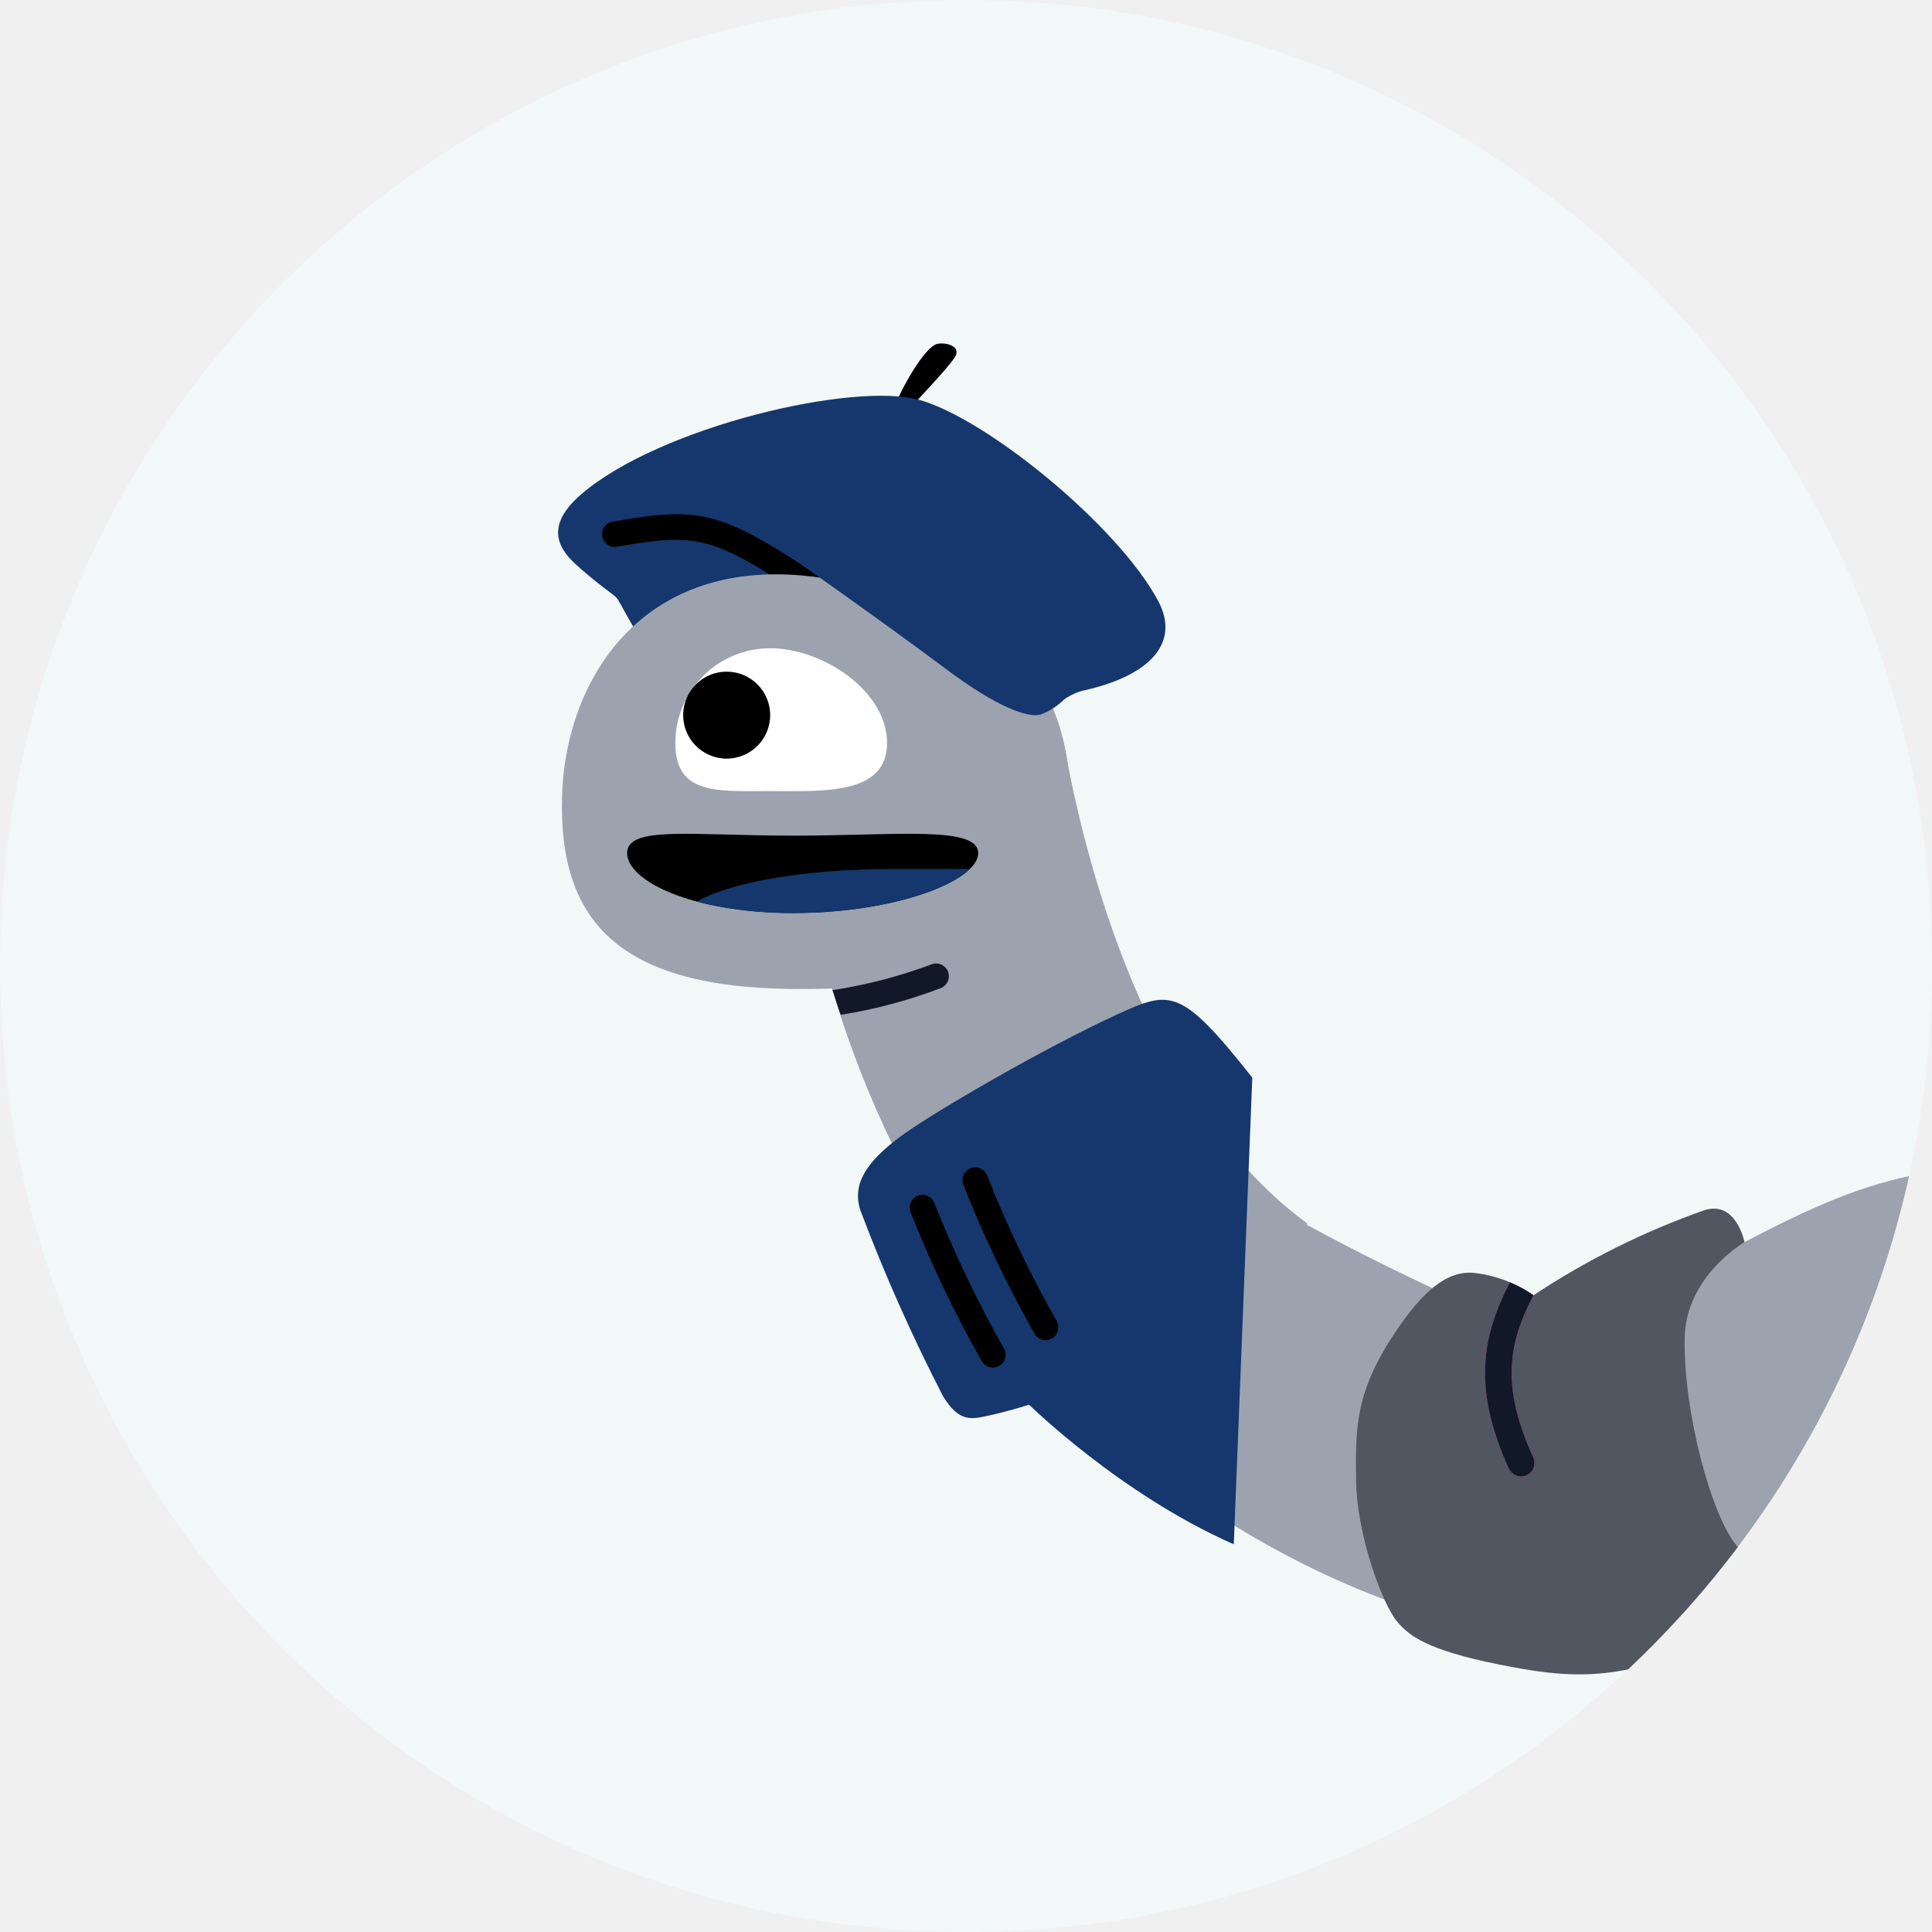
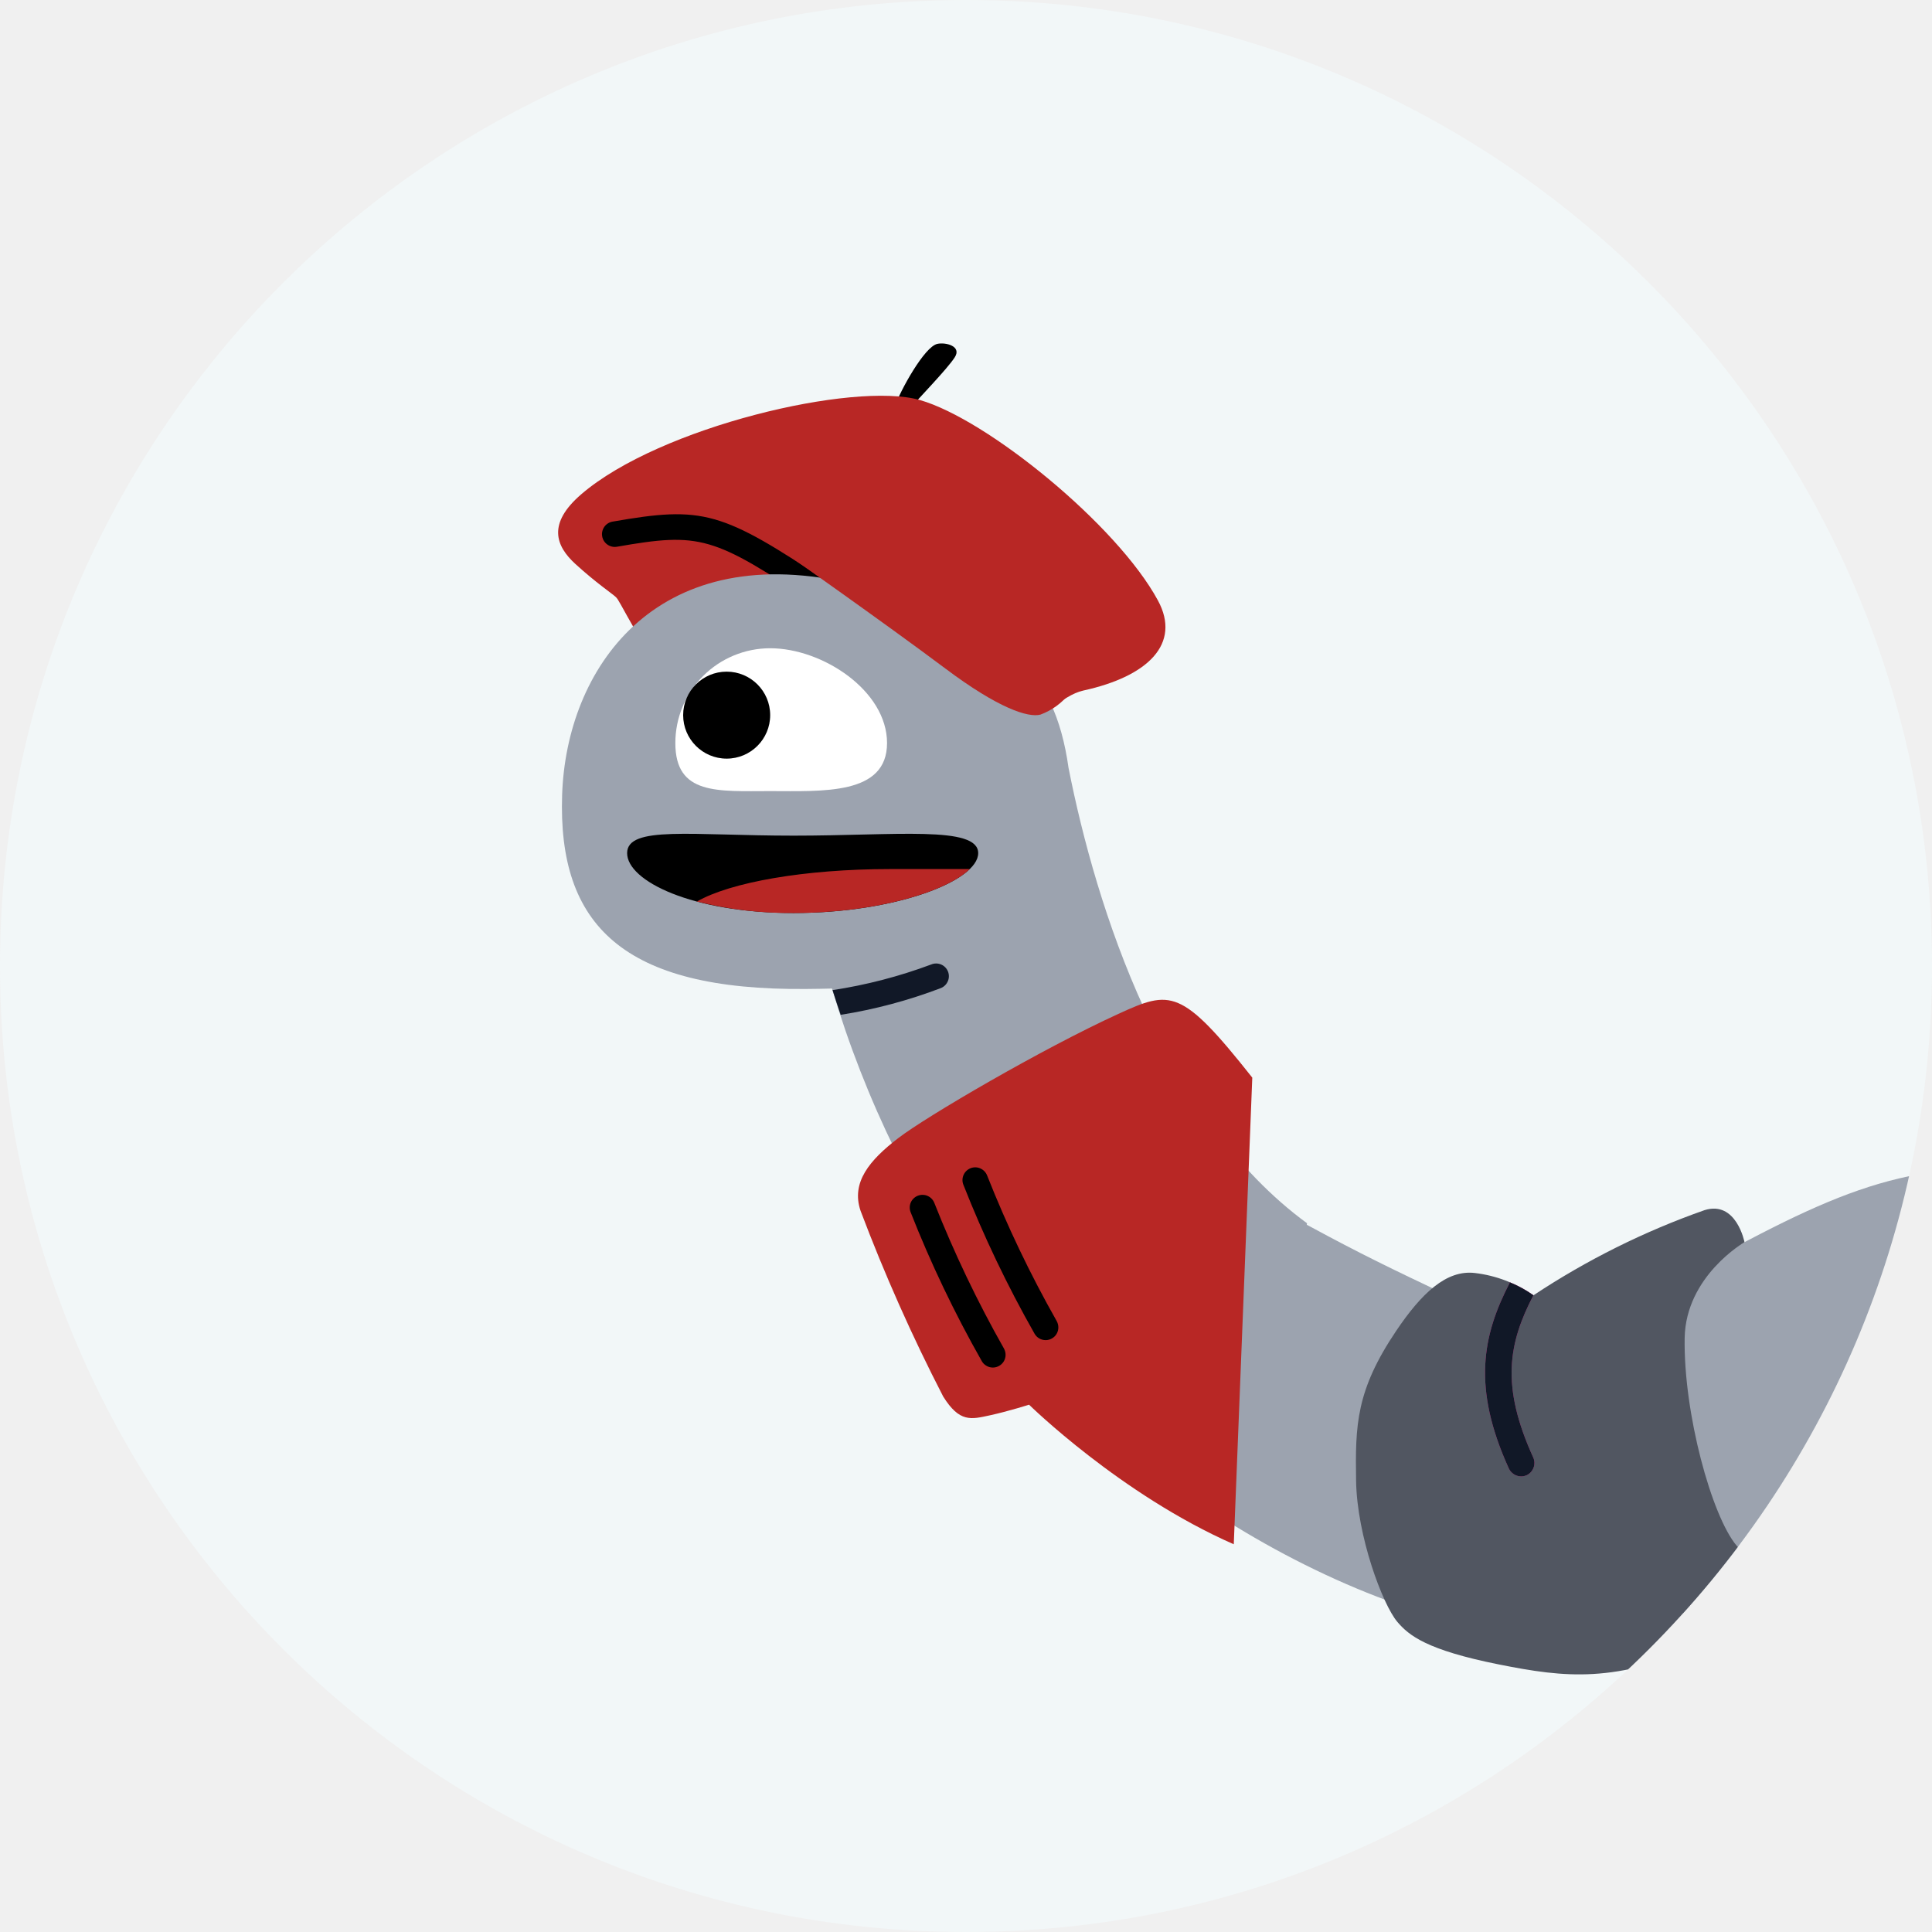
<svg xmlns="http://www.w3.org/2000/svg" width="45" height="45" viewBox="0 0 45 45" fill="none">
  <g clip-path="url(#clip0_558_9144)">
    <rect width="45" height="45" rx="22.5" fill="#F2F7F8" />
    <path d="M46.205 27.188C43.338 27.306 41.783 28.272 37.07 30.898C36.269 31.344 35.261 30.903 33.705 30.166C32.426 29.56 31.687 29.204 30.489 28.554C29.873 28.22 28.95 28.219 27.954 29.435C27.255 30.289 26.804 31.32 26.652 32.413C26.46 33.465 26.875 34.261 27.714 34.852C29.89 36.386 32.754 37.704 35.121 38.006C36.602 38.195 38.53 38.015 39.946 37.231C44.407 34.761 44.459 34.096 46.357 33.584C47.65 33.235 49.232 34.226 50.691 34.621C51.922 34.955 52.934 34.962 53.667 34.275C54.838 33.179 54.182 31.281 52.99 29.884C51.433 28.059 49.056 27.07 46.205 27.188Z" fill="#9CA3AF" />
    <path d="M35.716 30.171C35.312 29.888 34.845 29.709 34.355 29.651C33.688 29.57 33.108 30.126 32.52 30.998C31.586 32.386 31.565 33.187 31.586 34.494C31.607 35.776 32.202 37.37 32.547 37.777C32.816 38.093 33.227 38.431 34.906 38.767C36.477 39.081 37.608 39.206 39.729 38.293C41.692 37.448 42.321 36.848 42.422 36.269L42.475 35.745C42.475 35.745 41.035 36.698 40.451 36.004C39.867 35.311 39.211 32.916 39.239 31.168C39.263 29.719 40.633 28.933 40.633 28.933C40.633 28.933 40.443 27.954 39.701 28.187C38.296 28.681 36.957 29.348 35.716 30.171Z" fill="#515661" />
    <path d="M35.558 34.361C35.517 34.379 35.473 34.388 35.429 34.388C35.369 34.387 35.31 34.37 35.26 34.337C35.209 34.305 35.169 34.259 35.144 34.205C34.285 32.316 34.529 31.102 35.169 29.869C35.362 29.947 35.546 30.048 35.716 30.169C35.134 31.289 34.953 32.281 35.712 33.947C35.746 34.022 35.749 34.108 35.72 34.185C35.691 34.263 35.633 34.326 35.558 34.361Z" fill="#EB459F" />
    <path d="M35.558 34.361C35.517 34.379 35.473 34.388 35.429 34.388C35.369 34.387 35.31 34.37 35.26 34.337C35.209 34.305 35.169 34.259 35.144 34.205C34.285 32.316 34.529 31.102 35.169 29.869C35.362 29.947 35.546 30.048 35.716 30.169C35.134 31.289 34.953 32.281 35.712 33.947C35.746 34.022 35.749 34.108 35.72 34.185C35.691 34.263 35.633 34.326 35.558 34.361Z" fill="#111827" />
    <path d="M20.828 9.497C20.972 9.087 21.531 8.079 21.83 8.01C22.023 7.966 22.406 8.061 22.239 8.321C22.059 8.602 21.393 9.278 21.117 9.603C21.005 9.735 20.783 9.626 20.828 9.497Z" fill="black" />
-     <path d="M14.834 14.748C14.443 14.066 14.405 13.961 14.341 13.904C14.226 13.8 13.9 13.589 13.405 13.139C12.937 12.713 12.749 12.193 13.538 11.513C15.367 9.939 19.889 8.88 21.424 9.317C22.985 9.761 26.02 12.225 26.972 13.989C27.514 14.993 26.744 15.754 25.233 16.084C24.972 16.142 24.788 16.288 24.23 16.643L14.834 14.748Z" fill="#15376D" />
+     <path d="M14.834 14.748C14.443 14.066 14.405 13.961 14.341 13.904C14.226 13.8 13.9 13.589 13.405 13.139C12.937 12.713 12.749 12.193 13.538 11.513C15.367 9.939 19.889 8.88 21.424 9.317C22.985 9.761 26.02 12.225 26.972 13.989C27.514 14.993 26.744 15.754 25.233 16.084C24.972 16.142 24.788 16.288 24.23 16.643L14.834 14.748Z" fill="#b82725" />
    <path d="M19.15 14.121C19.091 14.121 19.034 14.104 18.985 14.071C16.609 12.483 16.307 12.396 14.367 12.735C14.29 12.748 14.211 12.729 14.147 12.684C14.083 12.639 14.039 12.57 14.026 12.493C14.012 12.416 14.03 12.337 14.075 12.272C14.119 12.208 14.188 12.164 14.265 12.15C16.381 11.78 16.805 11.9 19.315 13.578C19.368 13.613 19.408 13.665 19.43 13.724C19.451 13.784 19.453 13.85 19.434 13.911C19.416 13.972 19.378 14.025 19.327 14.063C19.276 14.101 19.214 14.121 19.15 14.121L19.15 14.121Z" fill="black" />
    <path d="M24.888 17.884C24.565 15.584 23.368 14.367 19.713 13.566C15.24 12.586 13.19 15.59 13.093 18.515C12.992 21.541 14.5 23.074 18.777 23.035C18.978 23.034 19.179 23.03 19.379 23.025C20.153 25.63 21.36 28.086 22.951 30.289C24.603 32.572 26.832 34.376 29.41 35.515L30.443 28.492C27.091 26.038 25.533 21.15 24.888 17.884Z" fill="#9CA3AF" />
    <path d="M20.661 17.307C20.661 18.526 19.158 18.426 17.939 18.426C16.719 18.426 15.73 18.526 15.73 17.307C15.73 16.721 15.963 16.16 16.377 15.745C16.791 15.331 17.353 15.099 17.939 15.099C19.158 15.099 20.661 16.087 20.661 17.307Z" fill="white" />
    <path d="M16.925 17.67C17.485 17.67 17.939 17.216 17.939 16.657C17.939 16.097 17.485 15.644 16.925 15.644C16.366 15.644 15.912 16.097 15.912 16.657C15.912 17.216 16.366 17.67 16.925 17.67Z" fill="black" />
    <path d="M22.784 19.871C22.784 20.517 20.86 21.266 18.486 21.266C16.113 21.266 14.607 20.517 14.607 19.871C14.607 19.225 16.113 19.464 18.486 19.464C20.86 19.464 22.784 19.225 22.784 19.871Z" fill="black" />
-     <path d="M16.232 20.998C16.969 21.184 17.727 21.274 18.487 21.266C20.412 21.266 22.041 20.773 22.588 20.242H20.736C18.733 20.242 17.011 20.552 16.232 20.998Z" fill="#15376D" />
+     <path d="M16.232 20.998C16.969 21.184 17.727 21.274 18.487 21.266C20.412 21.266 22.041 20.773 22.588 20.242H20.736C18.733 20.242 17.011 20.552 16.232 20.998Z" fill="#b82725" />
    <path d="M21.691 22.464C20.947 22.742 20.176 22.943 19.391 23.062C19.452 23.257 19.517 23.446 19.581 23.637C20.38 23.511 21.163 23.301 21.918 23.013C21.99 22.983 22.048 22.925 22.078 22.852C22.109 22.78 22.109 22.698 22.079 22.625C22.049 22.552 21.991 22.494 21.918 22.464C21.846 22.434 21.764 22.434 21.691 22.464V22.464Z" fill="#111827" />
-     <path d="M29.168 25.1C27.511 23.005 27.264 23.06 26.048 23.616C24.271 24.429 21.579 26.003 20.919 26.511C20.258 27.019 19.817 27.538 20.045 28.204C20.603 29.681 21.245 31.125 21.969 32.528C22.35 33.137 22.616 33.061 23.055 32.966C23.493 32.87 23.969 32.718 23.969 32.718C23.969 32.718 26.102 34.813 28.737 35.969L29.168 25.1Z" fill="#15376D" />
+     <path d="M29.168 25.1C27.511 23.005 27.264 23.06 26.048 23.616C24.271 24.429 21.579 26.003 20.919 26.511C20.258 27.019 19.817 27.538 20.045 28.204C20.603 29.681 21.245 31.125 21.969 32.528C22.35 33.137 22.616 33.061 23.055 32.966C23.493 32.87 23.969 32.718 23.969 32.718C23.969 32.718 26.102 34.813 28.737 35.969L29.168 25.1Z" fill="#b82725" />
    <path d="M23.125 31.853C23.073 31.853 23.021 31.839 22.976 31.812C22.93 31.786 22.892 31.748 22.867 31.702C22.233 30.585 21.678 29.424 21.208 28.229C21.181 28.155 21.184 28.074 21.216 28.003C21.249 27.932 21.309 27.877 21.382 27.849C21.455 27.822 21.537 27.824 21.608 27.856C21.679 27.888 21.735 27.947 21.763 28.02C22.225 29.186 22.766 30.319 23.384 31.41C23.409 31.455 23.422 31.506 23.422 31.558C23.422 31.61 23.408 31.661 23.382 31.706C23.355 31.75 23.318 31.788 23.273 31.813C23.228 31.839 23.177 31.853 23.125 31.853V31.853Z" fill="black" />
-     <path d="M22.027 15.577C23.245 16.491 23.948 16.723 24.236 16.644C24.498 16.546 24.728 16.38 24.903 16.161L22.985 13.469L18.084 12.739C18.084 12.739 20.579 14.492 22.027 15.577Z" fill="#15376D" />
+     <path d="M22.027 15.577C23.245 16.491 23.948 16.723 24.236 16.644C24.498 16.546 24.728 16.38 24.903 16.161L22.985 13.469L18.084 12.739C18.084 12.739 20.579 14.492 22.027 15.577Z" fill="#b82725" />
    <path d="M24.355 31.214C24.302 31.214 24.25 31.2 24.205 31.174C24.159 31.147 24.122 31.109 24.096 31.063C23.462 29.946 22.907 28.785 22.437 27.59C22.409 27.517 22.412 27.435 22.445 27.363C22.477 27.292 22.537 27.236 22.611 27.208C22.684 27.181 22.766 27.183 22.837 27.216C22.909 27.249 22.965 27.308 22.993 27.382C23.454 28.548 23.995 29.68 24.613 30.771C24.638 30.817 24.651 30.868 24.651 30.919C24.651 30.971 24.637 31.022 24.611 31.067C24.585 31.112 24.547 31.149 24.502 31.175C24.457 31.201 24.406 31.214 24.355 31.214V31.214Z" fill="black" />
  </g>
  <defs>
    <clipPath id="clip0_558_9144">
      <rect width="45" height="45" rx="22.5" fill="white" />
    </clipPath>
  </defs>
</svg>
